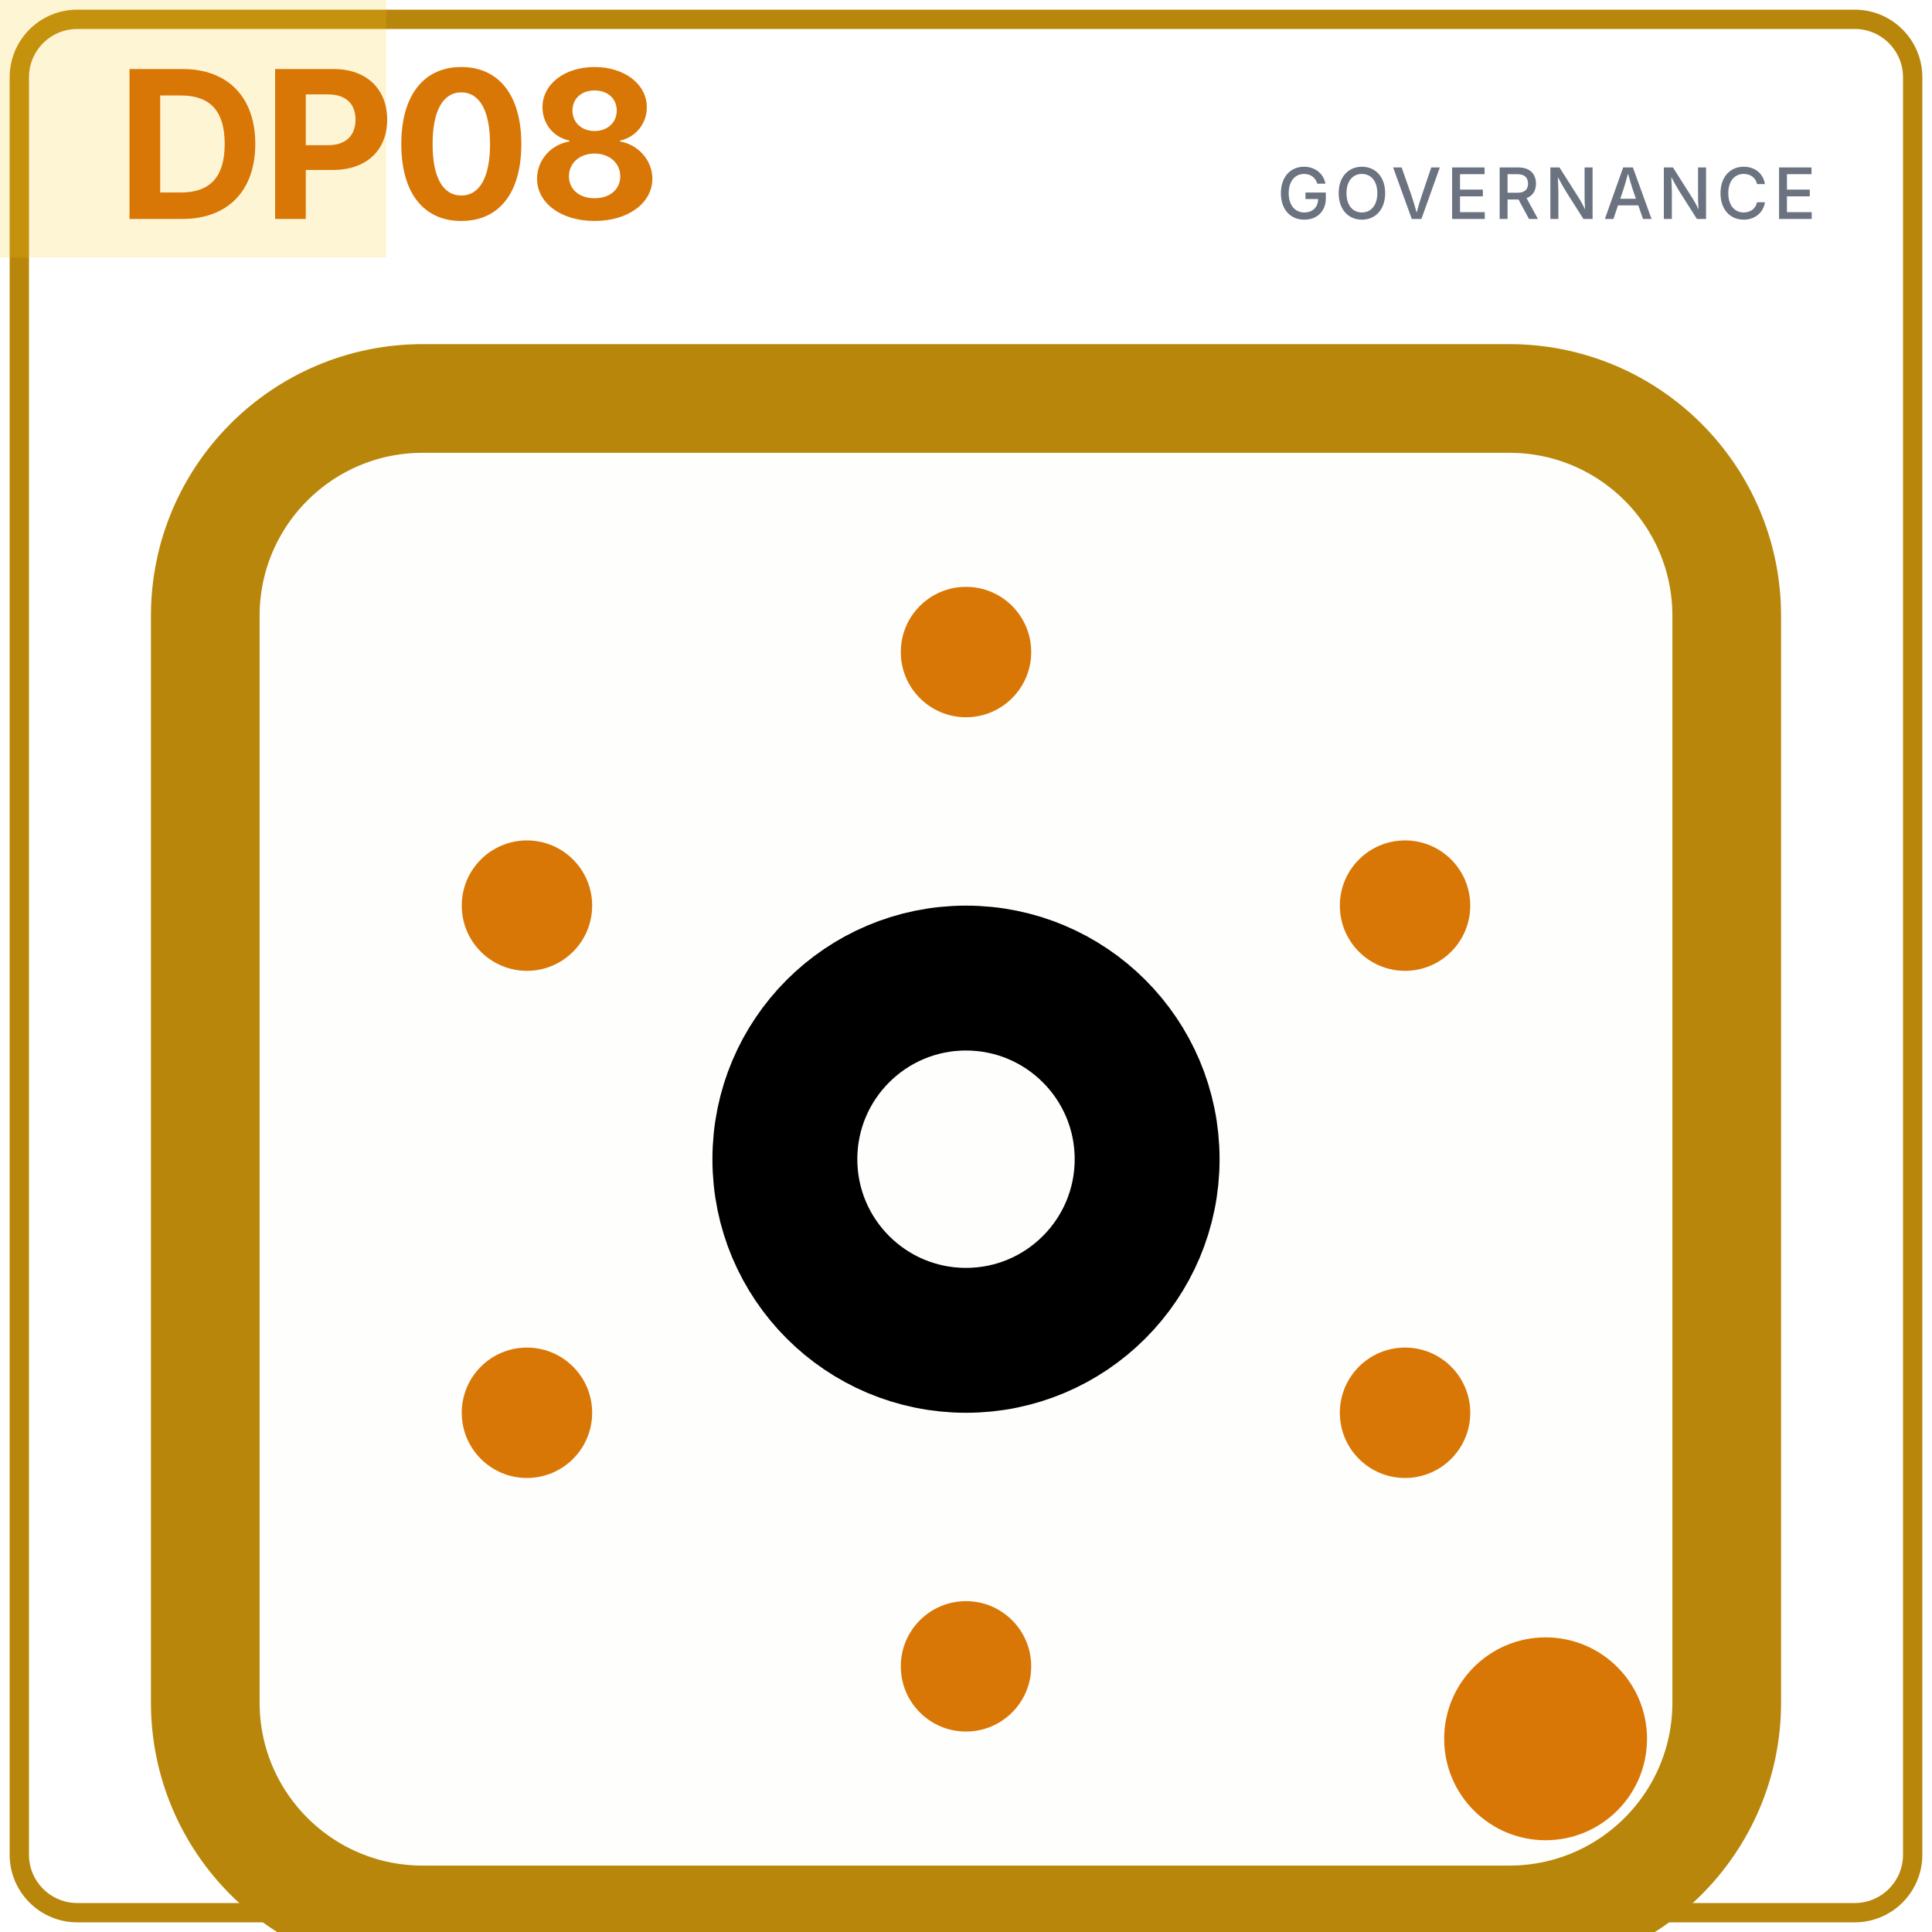
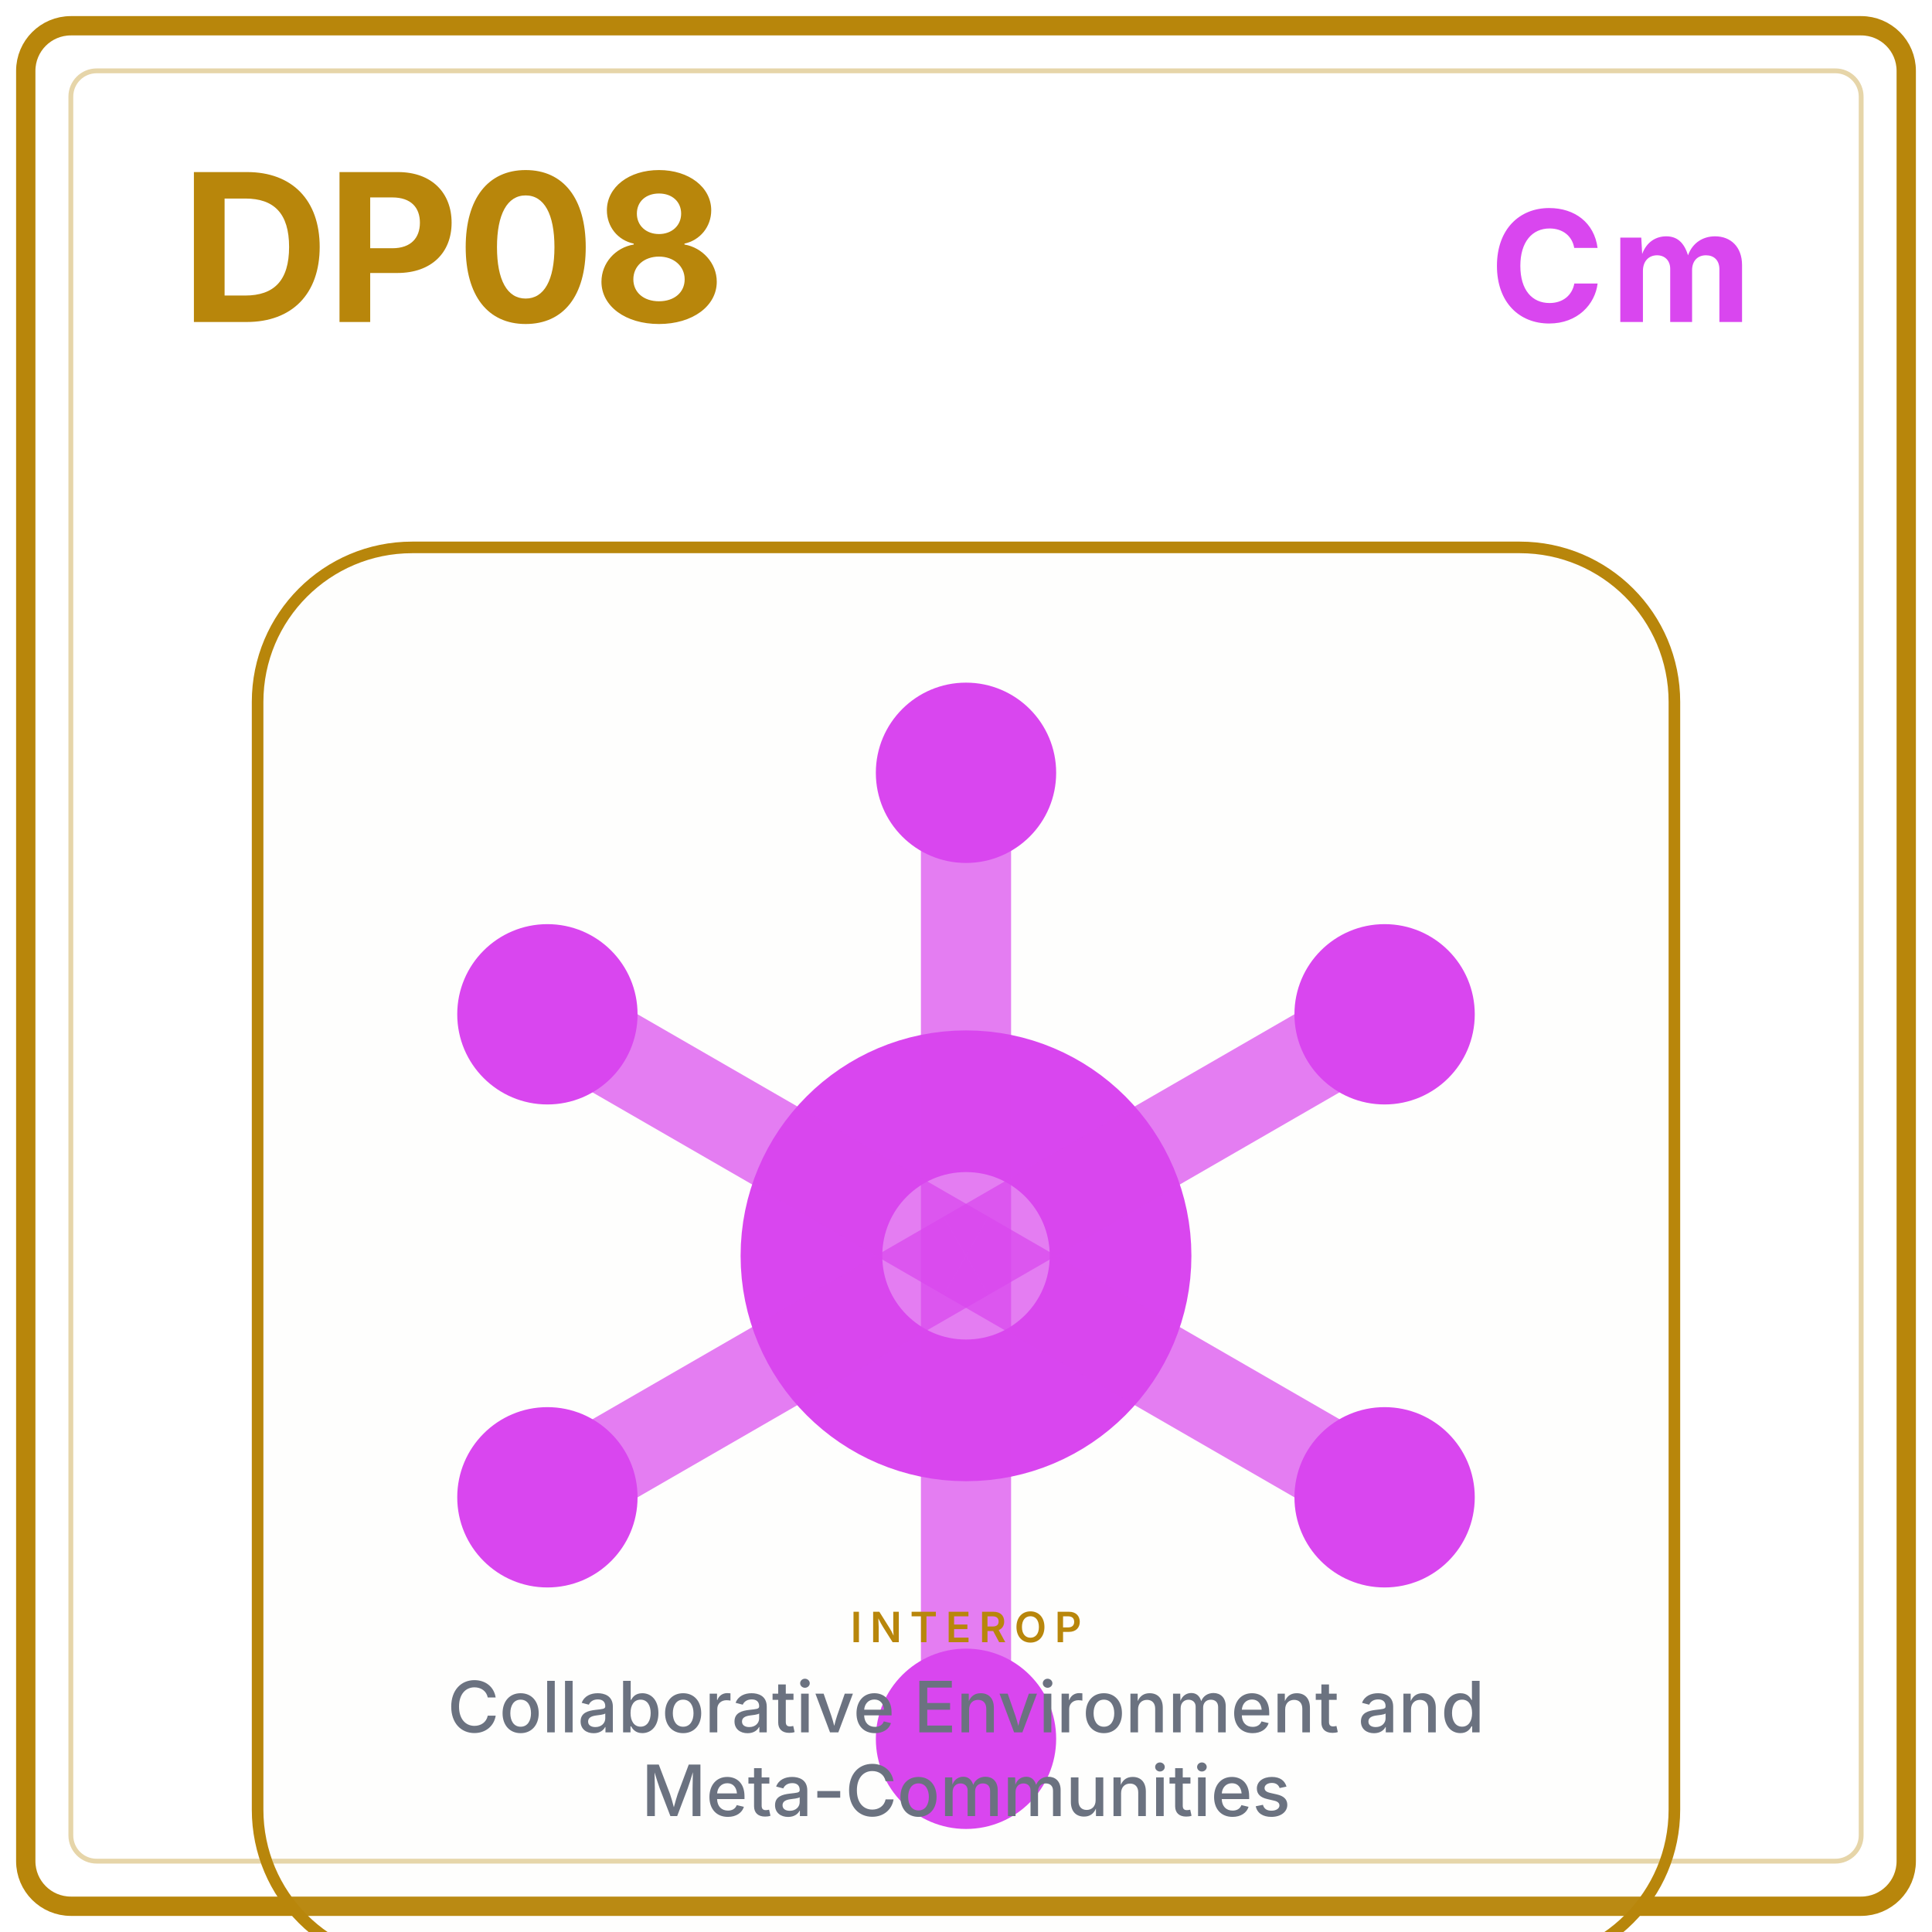
<svg xmlns="http://www.w3.org/2000/svg" viewBox="0 0 600 600" width="600" height="600" role="img" aria-labelledby="t">
  <rect width="600" height="600" fill="#ffffff" />
-   <rect x="6" y="6" width="588" height="588" rx="18" fill="none" stroke="#b8860b" stroke-width="6" />
-   <rect x="0" y="0" width="120" height="80" fill="#facc15" fill-opacity="0.18" />
-   <text x="36" y="68" font-family="Inter, &quot;SF Pro Text&quot;, &quot;Segoe UI&quot;, system-ui, sans-serif" font-size="64" font-weight="700" fill="#d97706" letter-spacing="-1">DP08</text>
-   <text x="564" y="68" font-family="Inter, &quot;SF Pro Text&quot;, &quot;Segoe UI&quot;, system-ui, sans-serif" font-size="22" font-weight="500" fill="#6b7280" text-anchor="end" letter-spacing="1.5">GOVERNANCE</text>
-   <svg x="30" y="90" width="540" height="540" viewBox="0 0 24 24" fill="none" stroke="#1f2937" stroke-width="2" stroke-linecap="round" stroke-linejoin="round">
-     <rect x="1.5" y="1.5" width="21" height="21" rx="3" fill="#f5e9c8" fill-opacity="0.06" stroke="#b8860b" stroke-width="1.5" />
-     <circle cx="20" cy="20" r="1.4" fill="#d97706" stroke="none" />
-     <circle cx="12" cy="12" r="2.5" stroke="currentColor" fill="none" />
-     <circle cx="18.06" cy="15.5" r="0.9" fill="#d97706" stroke="none" />
-     <circle cx="12.0" cy="19.0" r="0.9" fill="#d97706" stroke="none" />
-     <circle cx="5.94" cy="15.5" r="0.9" fill="#d97706" stroke="none" />
-     <circle cx="5.94" cy="8.5" r="0.9" fill="#d97706" stroke="none" />
-     <circle cx="12.0" cy="5.0" r="0.9" fill="#d97706" stroke="none" />
-     <circle cx="18.06" cy="8.5" r="0.9" fill="#d97706" stroke="none" />
+   <rect x="8" y="8" width="584" height="584" rx="14" fill="none" stroke="#b8860b" stroke-width="6" />
+   <rect x="22" y="22" width="556" height="556" rx="8" fill="none" stroke="#b8860b" stroke-width="1.5" stroke-opacity="0.35" />
+   <text x="56" y="100" font-family="Inter, &quot;SF Pro Text&quot;, &quot;Segoe UI&quot;, system-ui, sans-serif" font-size="64" font-weight="700" fill="#b8860b" letter-spacing="-1">DP08</text>
+   <text x="544" y="100" font-family="Inter, &quot;SF Pro Text&quot;, &quot;Segoe UI&quot;, system-ui, sans-serif" font-size="48" font-weight="700" fill="#d946ef" text-anchor="end" letter-spacing="2">Cm</text>
+   <svg x="60" y="150" width="480" height="480" viewBox="0 0 24 24" fill="none">
+     <rect x="1.0" y="1.0" width="22" height="22" rx="2.4" fill="#f5e9c8" fill-opacity="0.04" stroke="#b8860b" stroke-width="0.18" />
+     <circle cx="12" cy="12" r="2.4" fill="none" stroke="#d946ef" stroke-width="2.2" stroke-opacity="1.0" />
+     <line x1="12" y1="12" x2="12.00" y2="4.50" stroke="#d946ef" stroke-width="1.4" stroke-opacity="0.7" />
+     <circle cx="12.0" cy="4.5" r="1.4" fill="#d946ef" stroke="none" stroke-width="2.2" stroke-opacity="1.0" />
+     <line x1="12" y1="12" x2="18.50" y2="8.25" stroke="#d946ef" stroke-width="1.4" stroke-opacity="0.7" />
+     <circle cx="18.5" cy="8.25" r="1.4" fill="#d946ef" stroke="none" stroke-width="2.2" stroke-opacity="1.0" />
+     <line x1="12" y1="12" x2="18.50" y2="15.75" stroke="#d946ef" stroke-width="1.4" stroke-opacity="0.7" />
+     <circle cx="18.5" cy="15.75" r="1.4" fill="#d946ef" stroke="none" stroke-width="2.2" stroke-opacity="1.0" />
+     <line x1="12" y1="12" x2="12.00" y2="19.50" stroke="#d946ef" stroke-width="1.4" stroke-opacity="0.7" />
+     <circle cx="12.0" cy="19.5" r="1.4" fill="#d946ef" stroke="none" stroke-width="2.2" stroke-opacity="1.0" />
+     <line x1="12" y1="12" x2="5.50" y2="15.75" stroke="#d946ef" stroke-width="1.4" stroke-opacity="0.7" />
+     <circle cx="5.5" cy="15.75" r="1.4" fill="#d946ef" stroke="none" stroke-width="2.2" stroke-opacity="1.0" />
+     <line x1="12" y1="12" x2="5.50" y2="8.25" stroke="#d946ef" stroke-width="1.4" stroke-opacity="0.7" />
+     <circle cx="5.5" cy="8.25" r="1.4" fill="#d946ef" stroke="none" stroke-width="2.2" stroke-opacity="1.0" />
  </svg>
+   <text x="300" y="538" font-family="Inter, &quot;SF Pro Text&quot;, &quot;Segoe UI&quot;, system-ui, sans-serif" font-size="22" font-weight="500" fill="#6b7280" text-anchor="middle">Collaborative Environment and</text>
+   <text x="300" y="564" font-family="Inter, &quot;SF Pro Text&quot;, &quot;Segoe UI&quot;, system-ui, sans-serif" font-size="22" font-weight="500" fill="#6b7280" text-anchor="middle">Meta-Communities</text>
+   <text x="300" y="510" font-family="Inter, &quot;SF Pro Text&quot;, &quot;Segoe UI&quot;, system-ui, sans-serif" font-size="13" font-weight="600" fill="#b8860b" text-anchor="middle" letter-spacing="2.5">INTEROP</text>
</svg>
